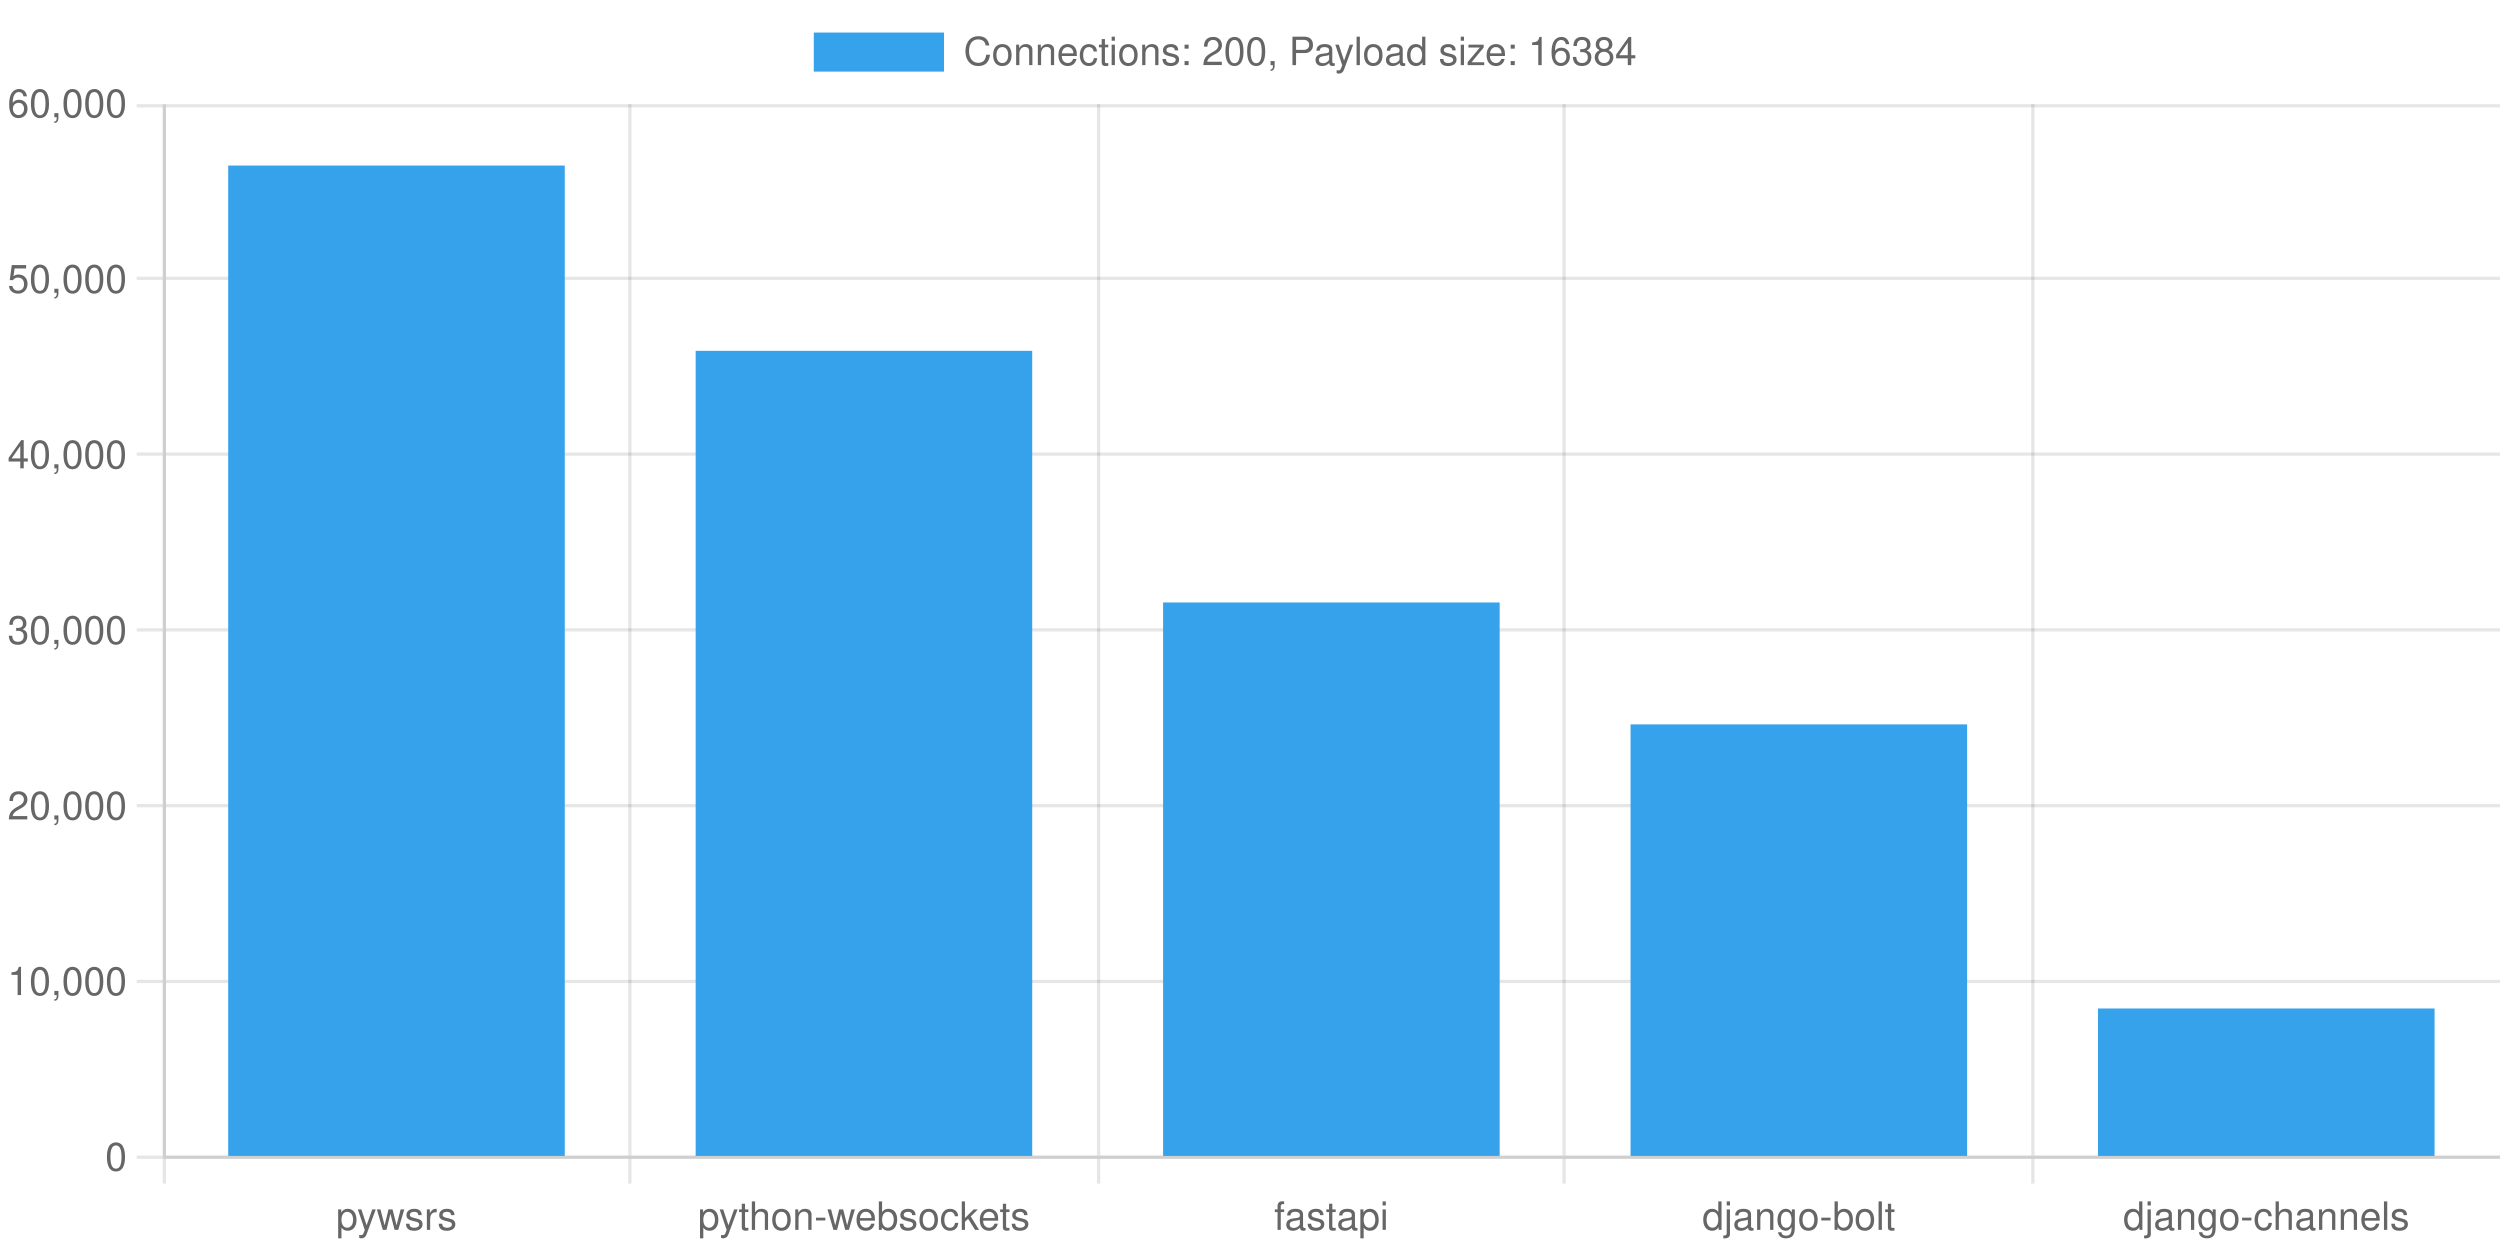
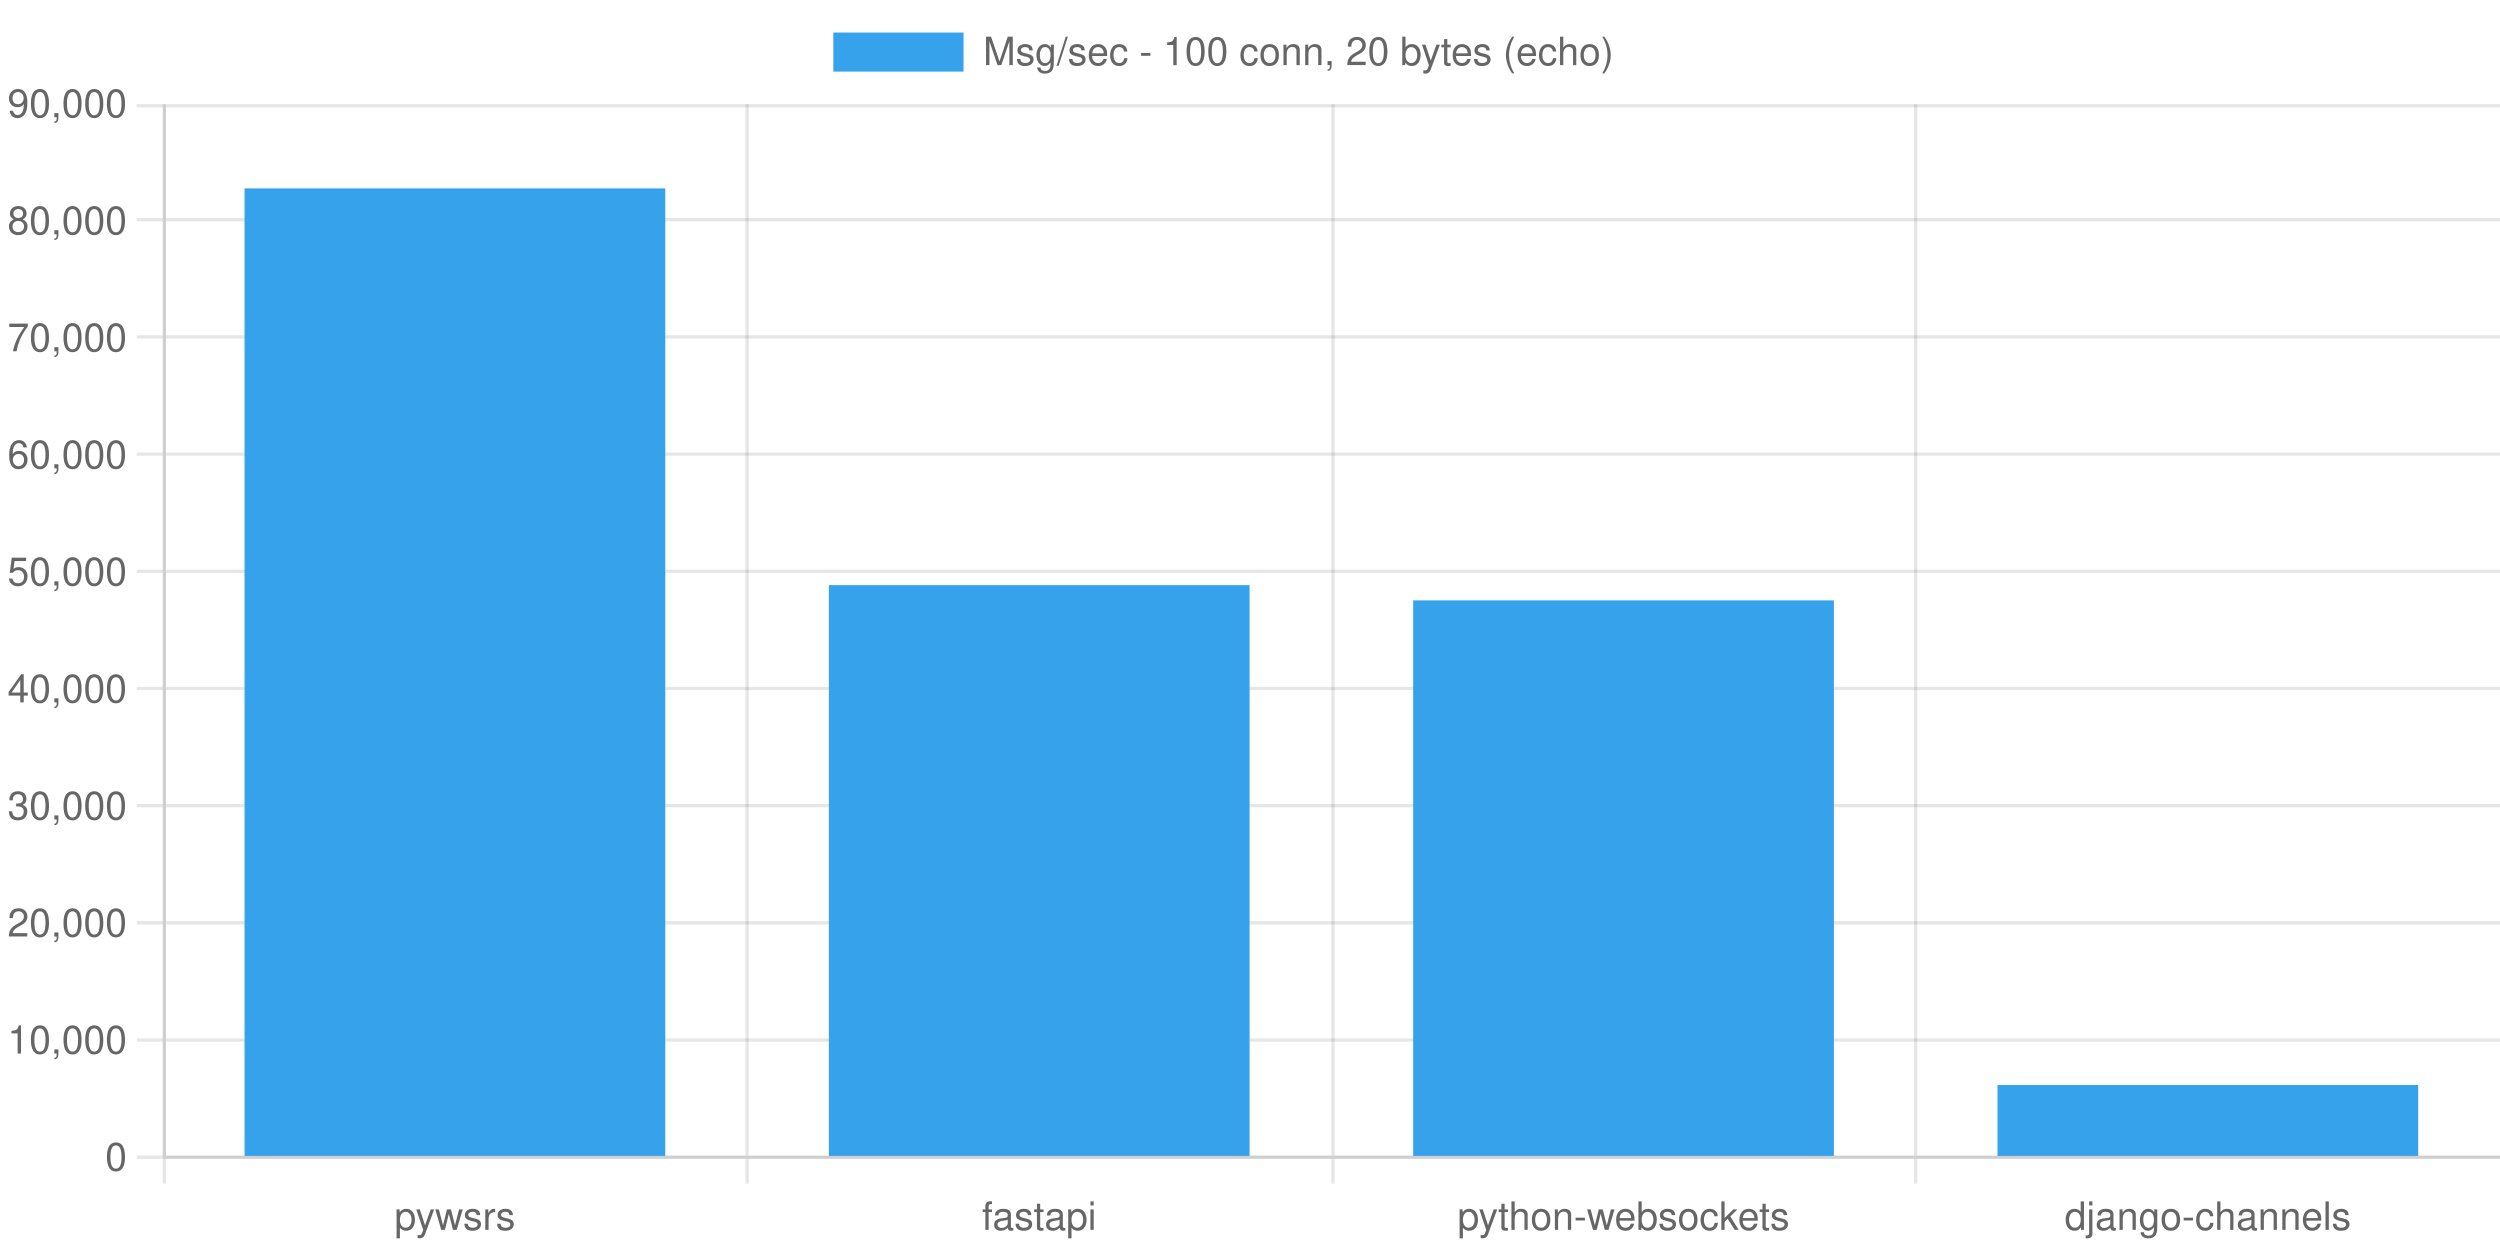
<svg xmlns="http://www.w3.org/2000/svg" version="1.1" width="768px" height="384px" viewBox="0 0 768 384">
  <defs>
    <clipPath id="clip-1" fill-rule="nonzero">
      <path d="M 0,0 L 0,32 768,32 768,0 Z" />
    </clipPath>
    <clipPath id="clip-2" fill-rule="nonzero">
      <path d="M 0,355.6 L 0,384 768,384 768,355.6 Z" />
    </clipPath>
    <clipPath id="clip-3" fill-rule="nonzero">
      <path d="M 0,0 L 0,384 50,384 50,0 Z" />
    </clipPath>
    <clipPath id="clip-4" fill-rule="nonzero">
      <path d="M 50,32 L 50,355.6 768,355.6 768,32 Z" />
    </clipPath>
  </defs>
  <g stroke="none" fill="transparent" fill-rule="nonzero" fill-opacity="1">
    <rect x="0" y="0" width="768" height="384" transform="matrix(1 0 0 1 0 0)" />
  </g>
  <g stroke="rgb(0,0,0)" stroke-width="1" stroke-linecap="butt" stroke-linejoin="miter" stroke-miterlimit="4" stroke-opacity="0.1" fill="none">
    <path d="M 50.5,32 L 50.5,355" />
  </g>
  <g stroke="rgb(0,0,0)" stroke-width="1" stroke-linecap="butt" stroke-linejoin="miter" stroke-miterlimit="4" stroke-opacity="0.1" fill="none">
    <path d="M 50.5,356 L 50.5,363.6" />
  </g>
  <g stroke="rgb(0,0,0)" stroke-width="1" stroke-linecap="butt" stroke-linejoin="miter" stroke-miterlimit="4" stroke-opacity="0.1" fill="none">
-     <path d="M 193.5,32 L 193.5,355" />
-   </g>
-   <g stroke="rgb(0,0,0)" stroke-width="1" stroke-linecap="butt" stroke-linejoin="miter" stroke-miterlimit="4" stroke-opacity="0.1" fill="none">
-     <path d="M 193.5,356 L 193.5,363.6" />
-   </g>
-   <g stroke="rgb(0,0,0)" stroke-width="1" stroke-linecap="butt" stroke-linejoin="miter" stroke-miterlimit="4" stroke-opacity="0.1" fill="none">
-     <path d="M 337.5,32 L 337.5,355" />
-   </g>
-   <g stroke="rgb(0,0,0)" stroke-width="1" stroke-linecap="butt" stroke-linejoin="miter" stroke-miterlimit="4" stroke-opacity="0.1" fill="none">
-     <path d="M 337.5,356 L 337.5,363.6" />
-   </g>
-   <g stroke="rgb(0,0,0)" stroke-width="1" stroke-linecap="butt" stroke-linejoin="miter" stroke-miterlimit="4" stroke-opacity="0.1" fill="none">
-     <path d="M 480.5,32 L 480.5,355" />
-   </g>
-   <g stroke="rgb(0,0,0)" stroke-width="1" stroke-linecap="butt" stroke-linejoin="miter" stroke-miterlimit="4" stroke-opacity="0.1" fill="none">
-     <path d="M 480.5,356 L 480.5,363.6" />
-   </g>
-   <g stroke="rgb(0,0,0)" stroke-width="1" stroke-linecap="butt" stroke-linejoin="miter" stroke-miterlimit="4" stroke-opacity="0.1" fill="none">
-     <path d="M 624.5,32 L 624.5,355" />
-   </g>
-   <g stroke="rgb(0,0,0)" stroke-width="1" stroke-linecap="butt" stroke-linejoin="miter" stroke-miterlimit="4" stroke-opacity="0.1" fill="none">
-     <path d="M 624.5,356 L 624.5,363.6" />
+     <path d="M 229.5,32 L 229.5,355" />
+   </g>
+   <g stroke="rgb(0,0,0)" stroke-width="1" stroke-linecap="butt" stroke-linejoin="miter" stroke-miterlimit="4" stroke-opacity="0.1" fill="none">
+     <path d="M 229.5,356 L 229.5,363.6" />
+   </g>
+   <g stroke="rgb(0,0,0)" stroke-width="1" stroke-linecap="butt" stroke-linejoin="miter" stroke-miterlimit="4" stroke-opacity="0.1" fill="none">
+     <path d="M 409.5,32 L 409.5,355" />
+   </g>
+   <g stroke="rgb(0,0,0)" stroke-width="1" stroke-linecap="butt" stroke-linejoin="miter" stroke-miterlimit="4" stroke-opacity="0.1" fill="none">
+     <path d="M 409.5,356 L 409.5,363.6" />
+   </g>
+   <g stroke="rgb(0,0,0)" stroke-width="1" stroke-linecap="butt" stroke-linejoin="miter" stroke-miterlimit="4" stroke-opacity="0.1" fill="none">
+     <path d="M 588.5,32 L 588.5,355" />
+   </g>
+   <g stroke="rgb(0,0,0)" stroke-width="1" stroke-linecap="butt" stroke-linejoin="miter" stroke-miterlimit="4" stroke-opacity="0.1" fill="none">
+     <path d="M 588.5,356 L 588.5,363.6" />
  </g>
  <g stroke="rgb(0,0,0)" stroke-width="1" stroke-linecap="butt" stroke-linejoin="miter" stroke-miterlimit="4" stroke-opacity="0.1" fill="none">
    <path d="M 768.5,32 L 768.5,355" />
  </g>
  <g stroke="rgb(0,0,0)" stroke-width="1" stroke-linecap="butt" stroke-linejoin="miter" stroke-miterlimit="4" stroke-opacity="0.1" fill="none">
    <path d="M 768.5,356 L 768.5,363.6" />
  </g>
  <g stroke="rgb(0,0,0)" stroke-width="1" stroke-linecap="butt" stroke-linejoin="miter" stroke-miterlimit="4" stroke-opacity="0.1" fill="none">
    <path d="M 51,355.5 L 768,355.5" />
  </g>
  <g stroke="rgb(0,0,0)" stroke-width="1" stroke-linecap="butt" stroke-linejoin="miter" stroke-miterlimit="4" stroke-opacity="0.1" fill="none">
    <path d="M 42,355.5 L 50,355.5" />
  </g>
  <g stroke="rgb(0,0,0)" stroke-width="1" stroke-linecap="butt" stroke-linejoin="miter" stroke-miterlimit="4" stroke-opacity="0.1" fill="none">
-     <path d="M 51,301.5 L 768,301.5" />
-   </g>
-   <g stroke="rgb(0,0,0)" stroke-width="1" stroke-linecap="butt" stroke-linejoin="miter" stroke-miterlimit="4" stroke-opacity="0.1" fill="none">
-     <path d="M 42,301.5 L 50,301.5" />
+     <path d="M 51,319.5 L 768,319.5" />
+   </g>
+   <g stroke="rgb(0,0,0)" stroke-width="1" stroke-linecap="butt" stroke-linejoin="miter" stroke-miterlimit="4" stroke-opacity="0.1" fill="none">
+     <path d="M 42,319.5 L 50,319.5" />
+   </g>
+   <g stroke="rgb(0,0,0)" stroke-width="1" stroke-linecap="butt" stroke-linejoin="miter" stroke-miterlimit="4" stroke-opacity="0.1" fill="none">
+     <path d="M 51,283.5 L 768,283.5" />
+   </g>
+   <g stroke="rgb(0,0,0)" stroke-width="1" stroke-linecap="butt" stroke-linejoin="miter" stroke-miterlimit="4" stroke-opacity="0.1" fill="none">
+     <path d="M 42,283.5 L 50,283.5" />
  </g>
  <g stroke="rgb(0,0,0)" stroke-width="1" stroke-linecap="butt" stroke-linejoin="miter" stroke-miterlimit="4" stroke-opacity="0.1" fill="none">
    <path d="M 51,247.5 L 768,247.5" />
  </g>
  <g stroke="rgb(0,0,0)" stroke-width="1" stroke-linecap="butt" stroke-linejoin="miter" stroke-miterlimit="4" stroke-opacity="0.1" fill="none">
    <path d="M 42,247.5 L 50,247.5" />
  </g>
  <g stroke="rgb(0,0,0)" stroke-width="1" stroke-linecap="butt" stroke-linejoin="miter" stroke-miterlimit="4" stroke-opacity="0.1" fill="none">
-     <path d="M 51,193.5 L 768,193.5" />
-   </g>
-   <g stroke="rgb(0,0,0)" stroke-width="1" stroke-linecap="butt" stroke-linejoin="miter" stroke-miterlimit="4" stroke-opacity="0.1" fill="none">
-     <path d="M 42,193.5 L 50,193.5" />
+     <path d="M 51,211.5 L 768,211.5" />
+   </g>
+   <g stroke="rgb(0,0,0)" stroke-width="1" stroke-linecap="butt" stroke-linejoin="miter" stroke-miterlimit="4" stroke-opacity="0.1" fill="none">
+     <path d="M 42,211.5 L 50,211.5" />
+   </g>
+   <g stroke="rgb(0,0,0)" stroke-width="1" stroke-linecap="butt" stroke-linejoin="miter" stroke-miterlimit="4" stroke-opacity="0.1" fill="none">
+     <path d="M 51,175.5 L 768,175.5" />
+   </g>
+   <g stroke="rgb(0,0,0)" stroke-width="1" stroke-linecap="butt" stroke-linejoin="miter" stroke-miterlimit="4" stroke-opacity="0.1" fill="none">
+     <path d="M 42,175.5 L 50,175.5" />
  </g>
  <g stroke="rgb(0,0,0)" stroke-width="1" stroke-linecap="butt" stroke-linejoin="miter" stroke-miterlimit="4" stroke-opacity="0.1" fill="none">
    <path d="M 51,139.5 L 768,139.5" />
  </g>
  <g stroke="rgb(0,0,0)" stroke-width="1" stroke-linecap="butt" stroke-linejoin="miter" stroke-miterlimit="4" stroke-opacity="0.1" fill="none">
    <path d="M 42,139.5 L 50,139.5" />
  </g>
  <g stroke="rgb(0,0,0)" stroke-width="1" stroke-linecap="butt" stroke-linejoin="miter" stroke-miterlimit="4" stroke-opacity="0.1" fill="none">
-     <path d="M 51,85.5 L 768,85.5" />
-   </g>
-   <g stroke="rgb(0,0,0)" stroke-width="1" stroke-linecap="butt" stroke-linejoin="miter" stroke-miterlimit="4" stroke-opacity="0.1" fill="none">
-     <path d="M 42,85.5 L 50,85.5" />
+     <path d="M 51,103.5 L 768,103.5" />
+   </g>
+   <g stroke="rgb(0,0,0)" stroke-width="1" stroke-linecap="butt" stroke-linejoin="miter" stroke-miterlimit="4" stroke-opacity="0.1" fill="none">
+     <path d="M 42,103.5 L 50,103.5" />
+   </g>
+   <g stroke="rgb(0,0,0)" stroke-width="1" stroke-linecap="butt" stroke-linejoin="miter" stroke-miterlimit="4" stroke-opacity="0.1" fill="none">
+     <path d="M 51,67.5 L 768,67.5" />
+   </g>
+   <g stroke="rgb(0,0,0)" stroke-width="1" stroke-linecap="butt" stroke-linejoin="miter" stroke-miterlimit="4" stroke-opacity="0.1" fill="none">
+     <path d="M 42,67.5 L 50,67.5" />
  </g>
  <g stroke="rgb(0,0,0)" stroke-width="1" stroke-linecap="butt" stroke-linejoin="miter" stroke-miterlimit="4" stroke-opacity="0.1" fill="none">
    <path d="M 51,32.5 L 768,32.5" />
  </g>
  <g stroke="rgb(0,0,0)" stroke-width="1" stroke-linecap="butt" stroke-linejoin="miter" stroke-miterlimit="4" stroke-opacity="0.1" fill="none">
    <path d="M 42,32.5 L 50,32.5" />
  </g>
  <g stroke="none" fill="rgb(54,162,235)" fill-rule="nonzero" fill-opacity="1" clip-path="url(#clip-1)">
-     <path d="M 250,10 L 250,22 290,22 290,10 Z" />
+     <path d="M 256,10 L 256,22 296,22 296,10 Z" />
  </g>
  <g stroke="none" fill="#666" fill-rule="nonzero" fill-opacity="1" clip-path="url(#clip-1)">
    <text style="font:normal 12px 'Helvetica Neue', 'Helvetica', 'Arial', sans-serif;" text-anchor="start" dominant-baseline="middle" transform="matrix(1 0 0 1 0 0)">
-       <tspan x="296" y="16">Connections: 200, Payload size: 16384</tspan>
+       <tspan x="302" y="16">Msg/sec - 100 conn, 20 bytes (echo)</tspan>
    </text>
  </g>
  <g stroke="rgb(0,0,0)" stroke-width="1" stroke-linecap="butt" stroke-linejoin="miter" stroke-miterlimit="4" stroke-opacity="0.1" fill="none">
    <path d="M 50,355.5 L 769,355.5" />
  </g>
  <g stroke="none" fill="#666" fill-rule="nonzero" fill-opacity="1" clip-path="url(#clip-2)">
-     <text style="font:normal 12px 'Helvetica Neue', 'Helvetica', 'Arial', sans-serif;" text-anchor="middle" dominant-baseline="middle" transform="matrix(1 0 0 1 121.8 366.6)">
+     <text style="font:normal 12px 'Helvetica Neue', 'Helvetica', 'Arial', sans-serif;" text-anchor="middle" dominant-baseline="middle" transform="matrix(1 0 0 1 139.75 366.6)">
      <tspan x="0" y="7.2">pywsrs</tspan>
    </text>
  </g>
  <g stroke="none" fill="#666" fill-rule="nonzero" fill-opacity="1" clip-path="url(#clip-2)">
-     <text style="font:normal 12px 'Helvetica Neue', 'Helvetica', 'Arial', sans-serif;" text-anchor="middle" dominant-baseline="middle" transform="matrix(1 0 0 1 265.4 366.6)">
+     <text style="font:normal 12px 'Helvetica Neue', 'Helvetica', 'Arial', sans-serif;" text-anchor="middle" dominant-baseline="middle" transform="matrix(1 0 0 1 319.25 366.6)">
+       <tspan x="0" y="7.2">fastapi</tspan>
+     </text>
+   </g>
+   <g stroke="none" fill="#666" fill-rule="nonzero" fill-opacity="1" clip-path="url(#clip-2)">
+     <text style="font:normal 12px 'Helvetica Neue', 'Helvetica', 'Arial', sans-serif;" text-anchor="middle" dominant-baseline="middle" transform="matrix(1 0 0 1 498.75 366.6)">
      <tspan x="0" y="7.2">python-websockets</tspan>
    </text>
  </g>
  <g stroke="none" fill="#666" fill-rule="nonzero" fill-opacity="1" clip-path="url(#clip-2)">
-     <text style="font:normal 12px 'Helvetica Neue', 'Helvetica', 'Arial', sans-serif;" text-anchor="middle" dominant-baseline="middle" transform="matrix(1 0 0 1 409 366.6)">
-       <tspan x="0" y="7.2">fastapi</tspan>
-     </text>
-   </g>
-   <g stroke="none" fill="#666" fill-rule="nonzero" fill-opacity="1" clip-path="url(#clip-2)">
-     <text style="font:normal 12px 'Helvetica Neue', 'Helvetica', 'Arial', sans-serif;" text-anchor="middle" dominant-baseline="middle" transform="matrix(1 0 0 1 552.6 366.6)">
-       <tspan x="0" y="7.2">django-bolt</tspan>
-     </text>
-   </g>
-   <g stroke="none" fill="#666" fill-rule="nonzero" fill-opacity="1" clip-path="url(#clip-2)">
-     <text style="font:normal 12px 'Helvetica Neue', 'Helvetica', 'Arial', sans-serif;" text-anchor="middle" dominant-baseline="middle" transform="matrix(1 0 0 1 696.2 366.6)">
+     <text style="font:normal 12px 'Helvetica Neue', 'Helvetica', 'Arial', sans-serif;" text-anchor="middle" dominant-baseline="middle" transform="matrix(1 0 0 1 678.25 366.6)">
      <tspan x="0" y="7.2">django-channels</tspan>
    </text>
  </g>
  <g stroke="rgb(0,0,0)" stroke-width="1" stroke-linecap="butt" stroke-linejoin="miter" stroke-miterlimit="4" stroke-opacity="0.1" fill="none">
    <path d="M 50.5,32 L 50.5,356" />
  </g>
  <g stroke="none" fill="#666" fill-rule="nonzero" fill-opacity="1" clip-path="url(#clip-3)">
    <text style="font:normal 12px 'Helvetica Neue', 'Helvetica', 'Arial', sans-serif;" text-anchor="end" dominant-baseline="middle" transform="matrix(1 0 0 1 39 355.6)">
      <tspan x="0" y="0">0</tspan>
    </text>
  </g>
  <g stroke="none" fill="#666" fill-rule="nonzero" fill-opacity="1" clip-path="url(#clip-3)">
-     <text style="font:normal 12px 'Helvetica Neue', 'Helvetica', 'Arial', sans-serif;" text-anchor="end" dominant-baseline="middle" transform="matrix(1 0 0 1 39 301.6667)">
+     <text style="font:normal 12px 'Helvetica Neue', 'Helvetica', 'Arial', sans-serif;" text-anchor="end" dominant-baseline="middle" transform="matrix(1 0 0 1 39 319.6444)">
      <tspan x="0" y="0">10,000</tspan>
    </text>
  </g>
  <g stroke="none" fill="#666" fill-rule="nonzero" fill-opacity="1" clip-path="url(#clip-3)">
+     <text style="font:normal 12px 'Helvetica Neue', 'Helvetica', 'Arial', sans-serif;" text-anchor="end" dominant-baseline="middle" transform="matrix(1 0 0 1 39 283.6889)">
+       <tspan x="0" y="0">20,000</tspan>
+     </text>
+   </g>
+   <g stroke="none" fill="#666" fill-rule="nonzero" fill-opacity="1" clip-path="url(#clip-3)">
    <text style="font:normal 12px 'Helvetica Neue', 'Helvetica', 'Arial', sans-serif;" text-anchor="end" dominant-baseline="middle" transform="matrix(1 0 0 1 39 247.7333)">
-       <tspan x="0" y="0">20,000</tspan>
-     </text>
-   </g>
-   <g stroke="none" fill="#666" fill-rule="nonzero" fill-opacity="1" clip-path="url(#clip-3)">
-     <text style="font:normal 12px 'Helvetica Neue', 'Helvetica', 'Arial', sans-serif;" text-anchor="end" dominant-baseline="middle" transform="matrix(1 0 0 1 39 193.8)">
      <tspan x="0" y="0">30,000</tspan>
    </text>
  </g>
  <g stroke="none" fill="#666" fill-rule="nonzero" fill-opacity="1" clip-path="url(#clip-3)">
+     <text style="font:normal 12px 'Helvetica Neue', 'Helvetica', 'Arial', sans-serif;" text-anchor="end" dominant-baseline="middle" transform="matrix(1 0 0 1 39 211.7778)">
+       <tspan x="0" y="0">40,000</tspan>
+     </text>
+   </g>
+   <g stroke="none" fill="#666" fill-rule="nonzero" fill-opacity="1" clip-path="url(#clip-3)">
+     <text style="font:normal 12px 'Helvetica Neue', 'Helvetica', 'Arial', sans-serif;" text-anchor="end" dominant-baseline="middle" transform="matrix(1 0 0 1 39 175.8222)">
+       <tspan x="0" y="0">50,000</tspan>
+     </text>
+   </g>
+   <g stroke="none" fill="#666" fill-rule="nonzero" fill-opacity="1" clip-path="url(#clip-3)">
    <text style="font:normal 12px 'Helvetica Neue', 'Helvetica', 'Arial', sans-serif;" text-anchor="end" dominant-baseline="middle" transform="matrix(1 0 0 1 39 139.8667)">
-       <tspan x="0" y="0">40,000</tspan>
-     </text>
-   </g>
-   <g stroke="none" fill="#666" fill-rule="nonzero" fill-opacity="1" clip-path="url(#clip-3)">
-     <text style="font:normal 12px 'Helvetica Neue', 'Helvetica', 'Arial', sans-serif;" text-anchor="end" dominant-baseline="middle" transform="matrix(1 0 0 1 39 85.93333)">
-       <tspan x="0" y="0">50,000</tspan>
+       <tspan x="0" y="0">60,000</tspan>
+     </text>
+   </g>
+   <g stroke="none" fill="#666" fill-rule="nonzero" fill-opacity="1" clip-path="url(#clip-3)">
+     <text style="font:normal 12px 'Helvetica Neue', 'Helvetica', 'Arial', sans-serif;" text-anchor="end" dominant-baseline="middle" transform="matrix(1 0 0 1 39 103.9111)">
+       <tspan x="0" y="0">70,000</tspan>
+     </text>
+   </g>
+   <g stroke="none" fill="#666" fill-rule="nonzero" fill-opacity="1" clip-path="url(#clip-3)">
+     <text style="font:normal 12px 'Helvetica Neue', 'Helvetica', 'Arial', sans-serif;" text-anchor="end" dominant-baseline="middle" transform="matrix(1 0 0 1 39 67.95556)">
+       <tspan x="0" y="0">80,000</tspan>
    </text>
  </g>
  <g stroke="none" fill="#666" fill-rule="nonzero" fill-opacity="1" clip-path="url(#clip-3)">
    <text style="font:normal 12px 'Helvetica Neue', 'Helvetica', 'Arial', sans-serif;" text-anchor="end" dominant-baseline="middle" transform="matrix(1 0 0 1 39 32)">
-       <tspan x="0" y="0">60,000</tspan>
-     </text>
-   </g>
-   <g stroke="none" fill="rgb(54,162,235)" fill-rule="nonzero" fill-opacity="1" clip-path="url(#clip-4)">
-     <path d="M 70.104,50.859 L 70.104,355.1 173.496,355.1 173.496,50.859 Z" />
-   </g>
-   <g stroke="none" fill="rgb(54,162,235)" fill-rule="nonzero" fill-opacity="1" clip-path="url(#clip-4)">
-     <path d="M 213.704,107.775 L 213.704,355.1 317.096,355.1 317.096,107.775 Z" />
-   </g>
-   <g stroke="none" fill="rgb(54,162,235)" fill-rule="nonzero" fill-opacity="1" clip-path="url(#clip-4)">
-     <path d="M 357.304,185.081 L 357.304,355.1 460.696,355.1 460.696,185.081 Z" />
-   </g>
-   <g stroke="none" fill="rgb(54,162,235)" fill-rule="nonzero" fill-opacity="1" clip-path="url(#clip-4)">
-     <path d="M 500.904,222.53 L 500.904,355.1 604.296,355.1 604.296,222.53 Z" />
-   </g>
-   <g stroke="none" fill="rgb(54,162,235)" fill-rule="nonzero" fill-opacity="1" clip-path="url(#clip-4)">
-     <path d="M 644.504,309.805 L 644.504,355.1 747.896,355.1 747.896,309.805 Z" />
+       <tspan x="0" y="0">90,000</tspan>
+     </text>
+   </g>
+   <g stroke="none" fill="rgb(54,162,235)" fill-rule="nonzero" fill-opacity="1" clip-path="url(#clip-4)">
+     <path d="M 75.13,57.882 L 75.13,355.1 204.37,355.1 204.37,57.882 Z" />
+   </g>
+   <g stroke="none" fill="rgb(54,162,235)" fill-rule="nonzero" fill-opacity="1" clip-path="url(#clip-4)">
+     <path d="M 254.63,179.75 L 254.63,355.1 383.87,355.1 383.87,179.75 Z" />
+   </g>
+   <g stroke="none" fill="rgb(54,162,235)" fill-rule="nonzero" fill-opacity="1" clip-path="url(#clip-4)">
+     <path d="M 434.13,184.434 L 434.13,355.1 563.37,355.1 563.37,184.434 Z" />
+   </g>
+   <g stroke="none" fill="rgb(54,162,235)" fill-rule="nonzero" fill-opacity="1" clip-path="url(#clip-4)">
+     <path d="M 613.63,333.306 L 613.63,355.1 742.87,355.1 742.87,333.306 Z" />
  </g>
</svg>
